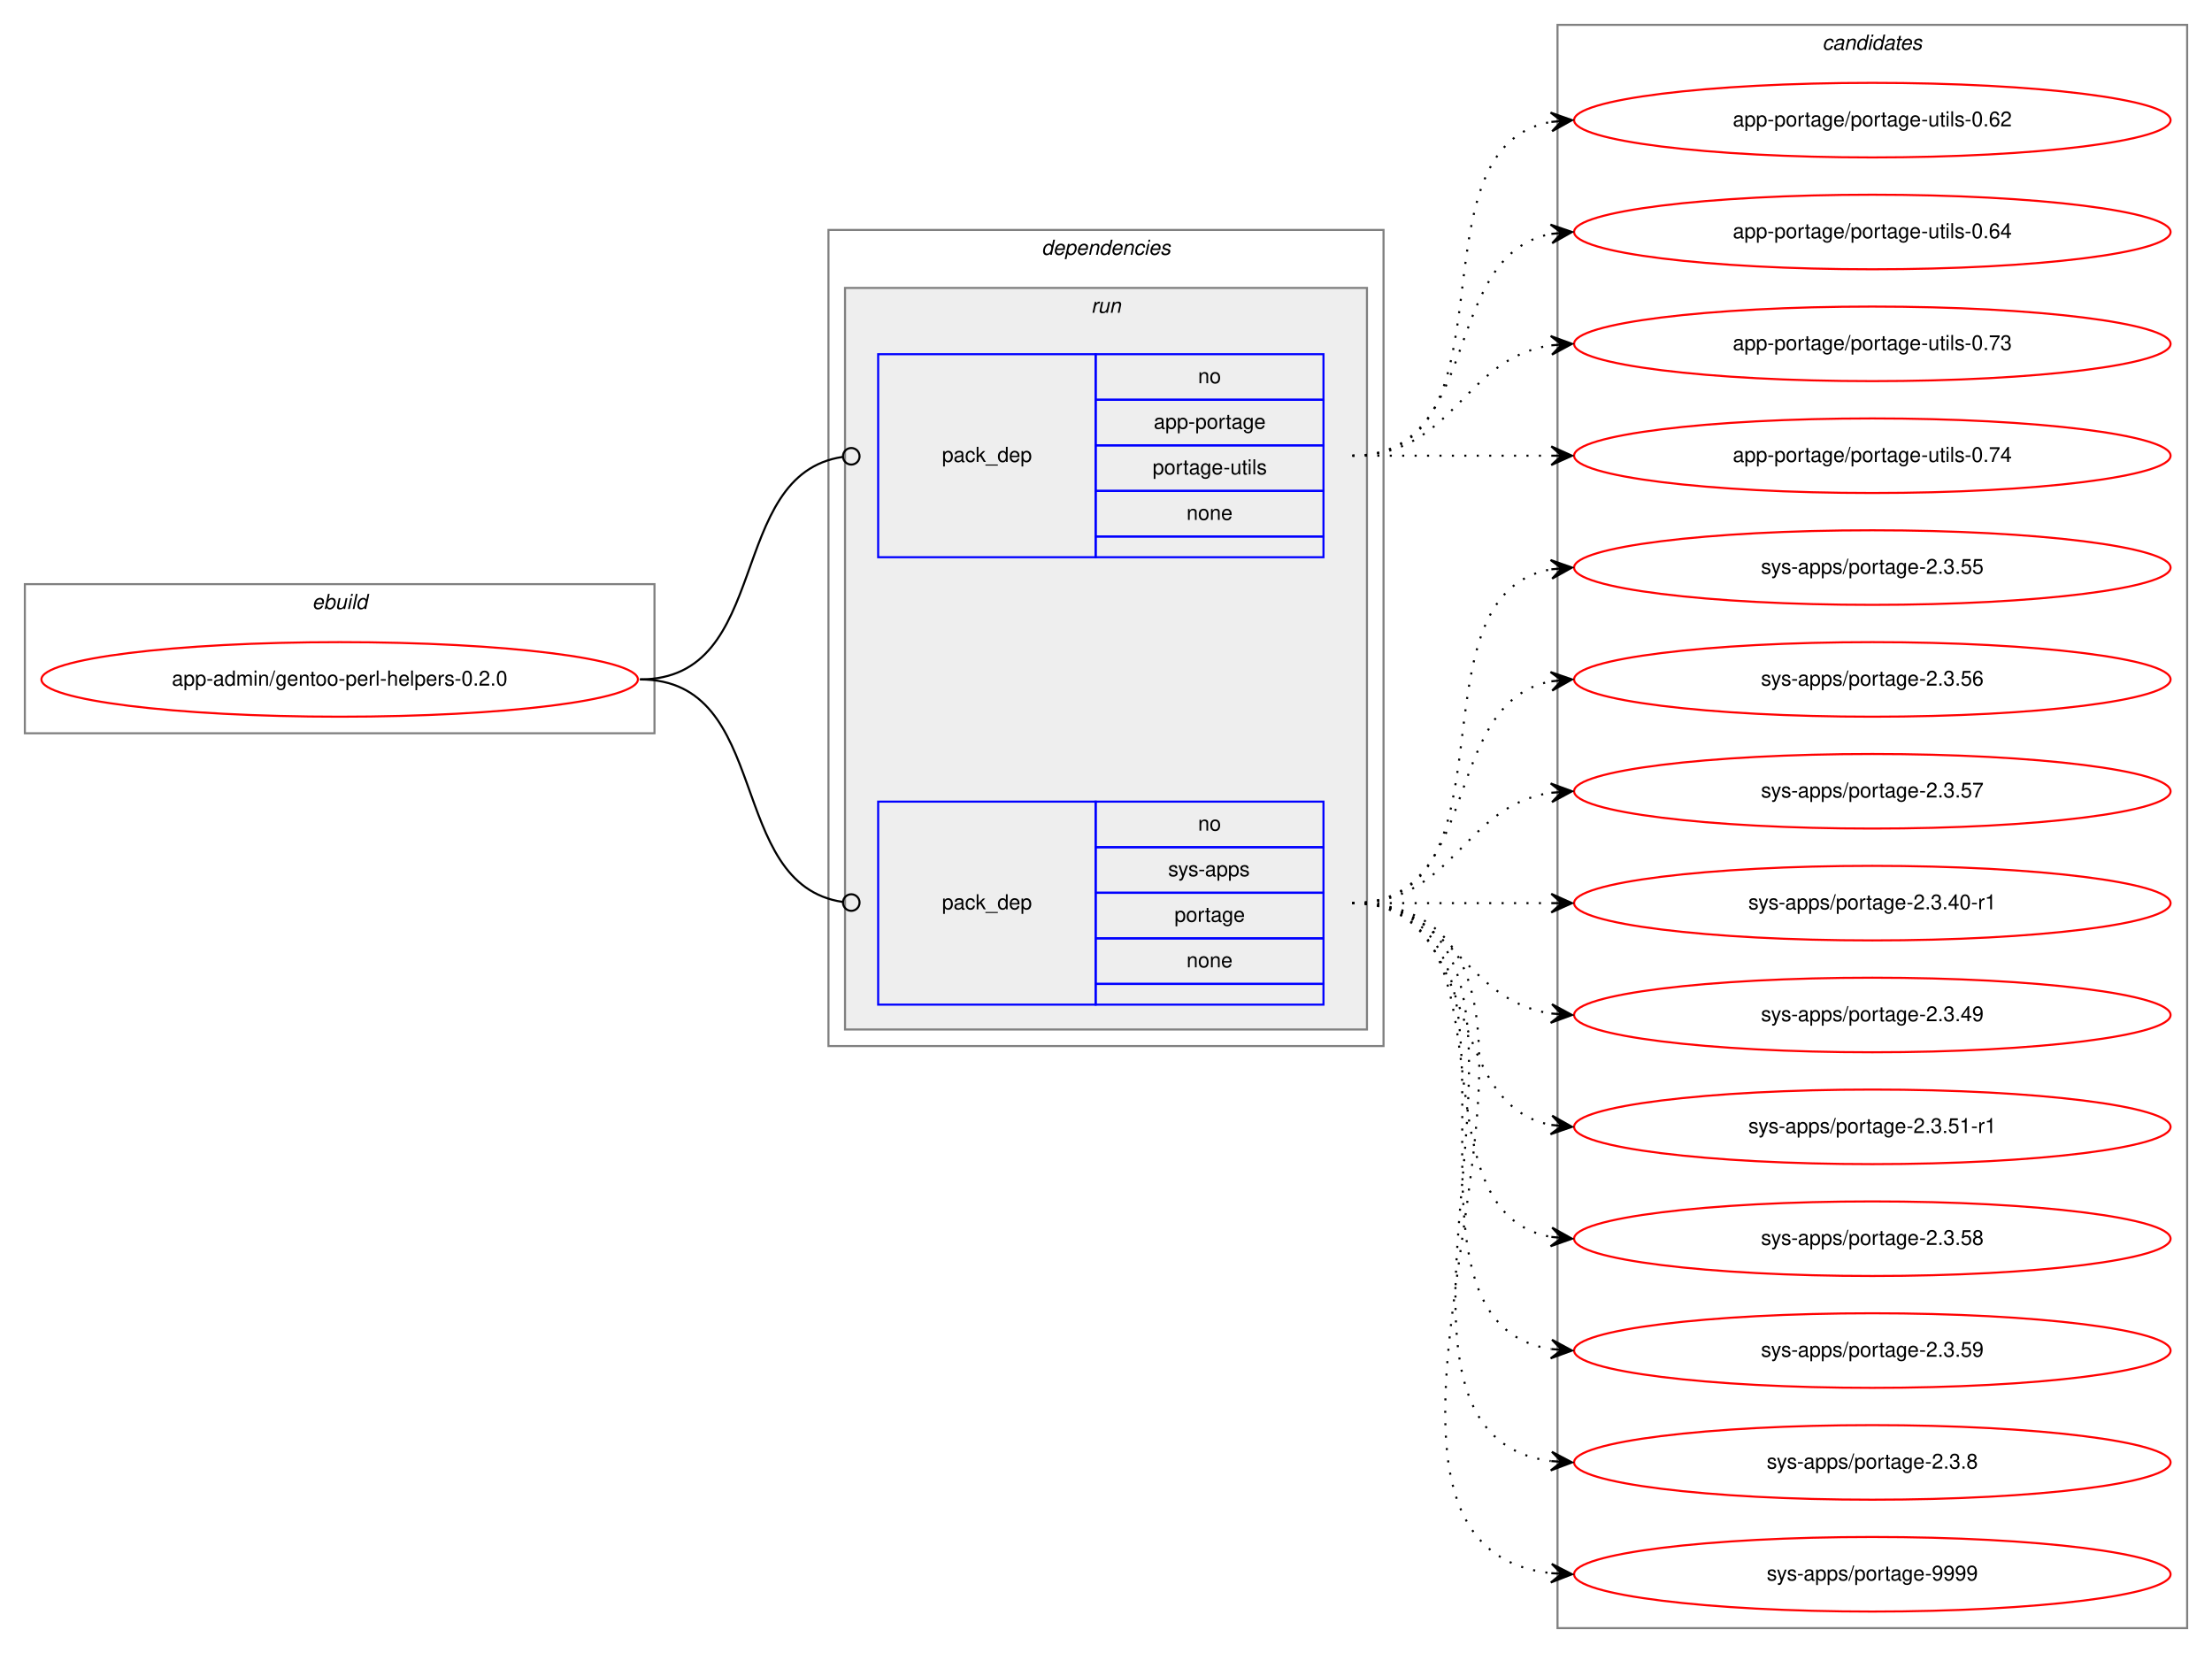
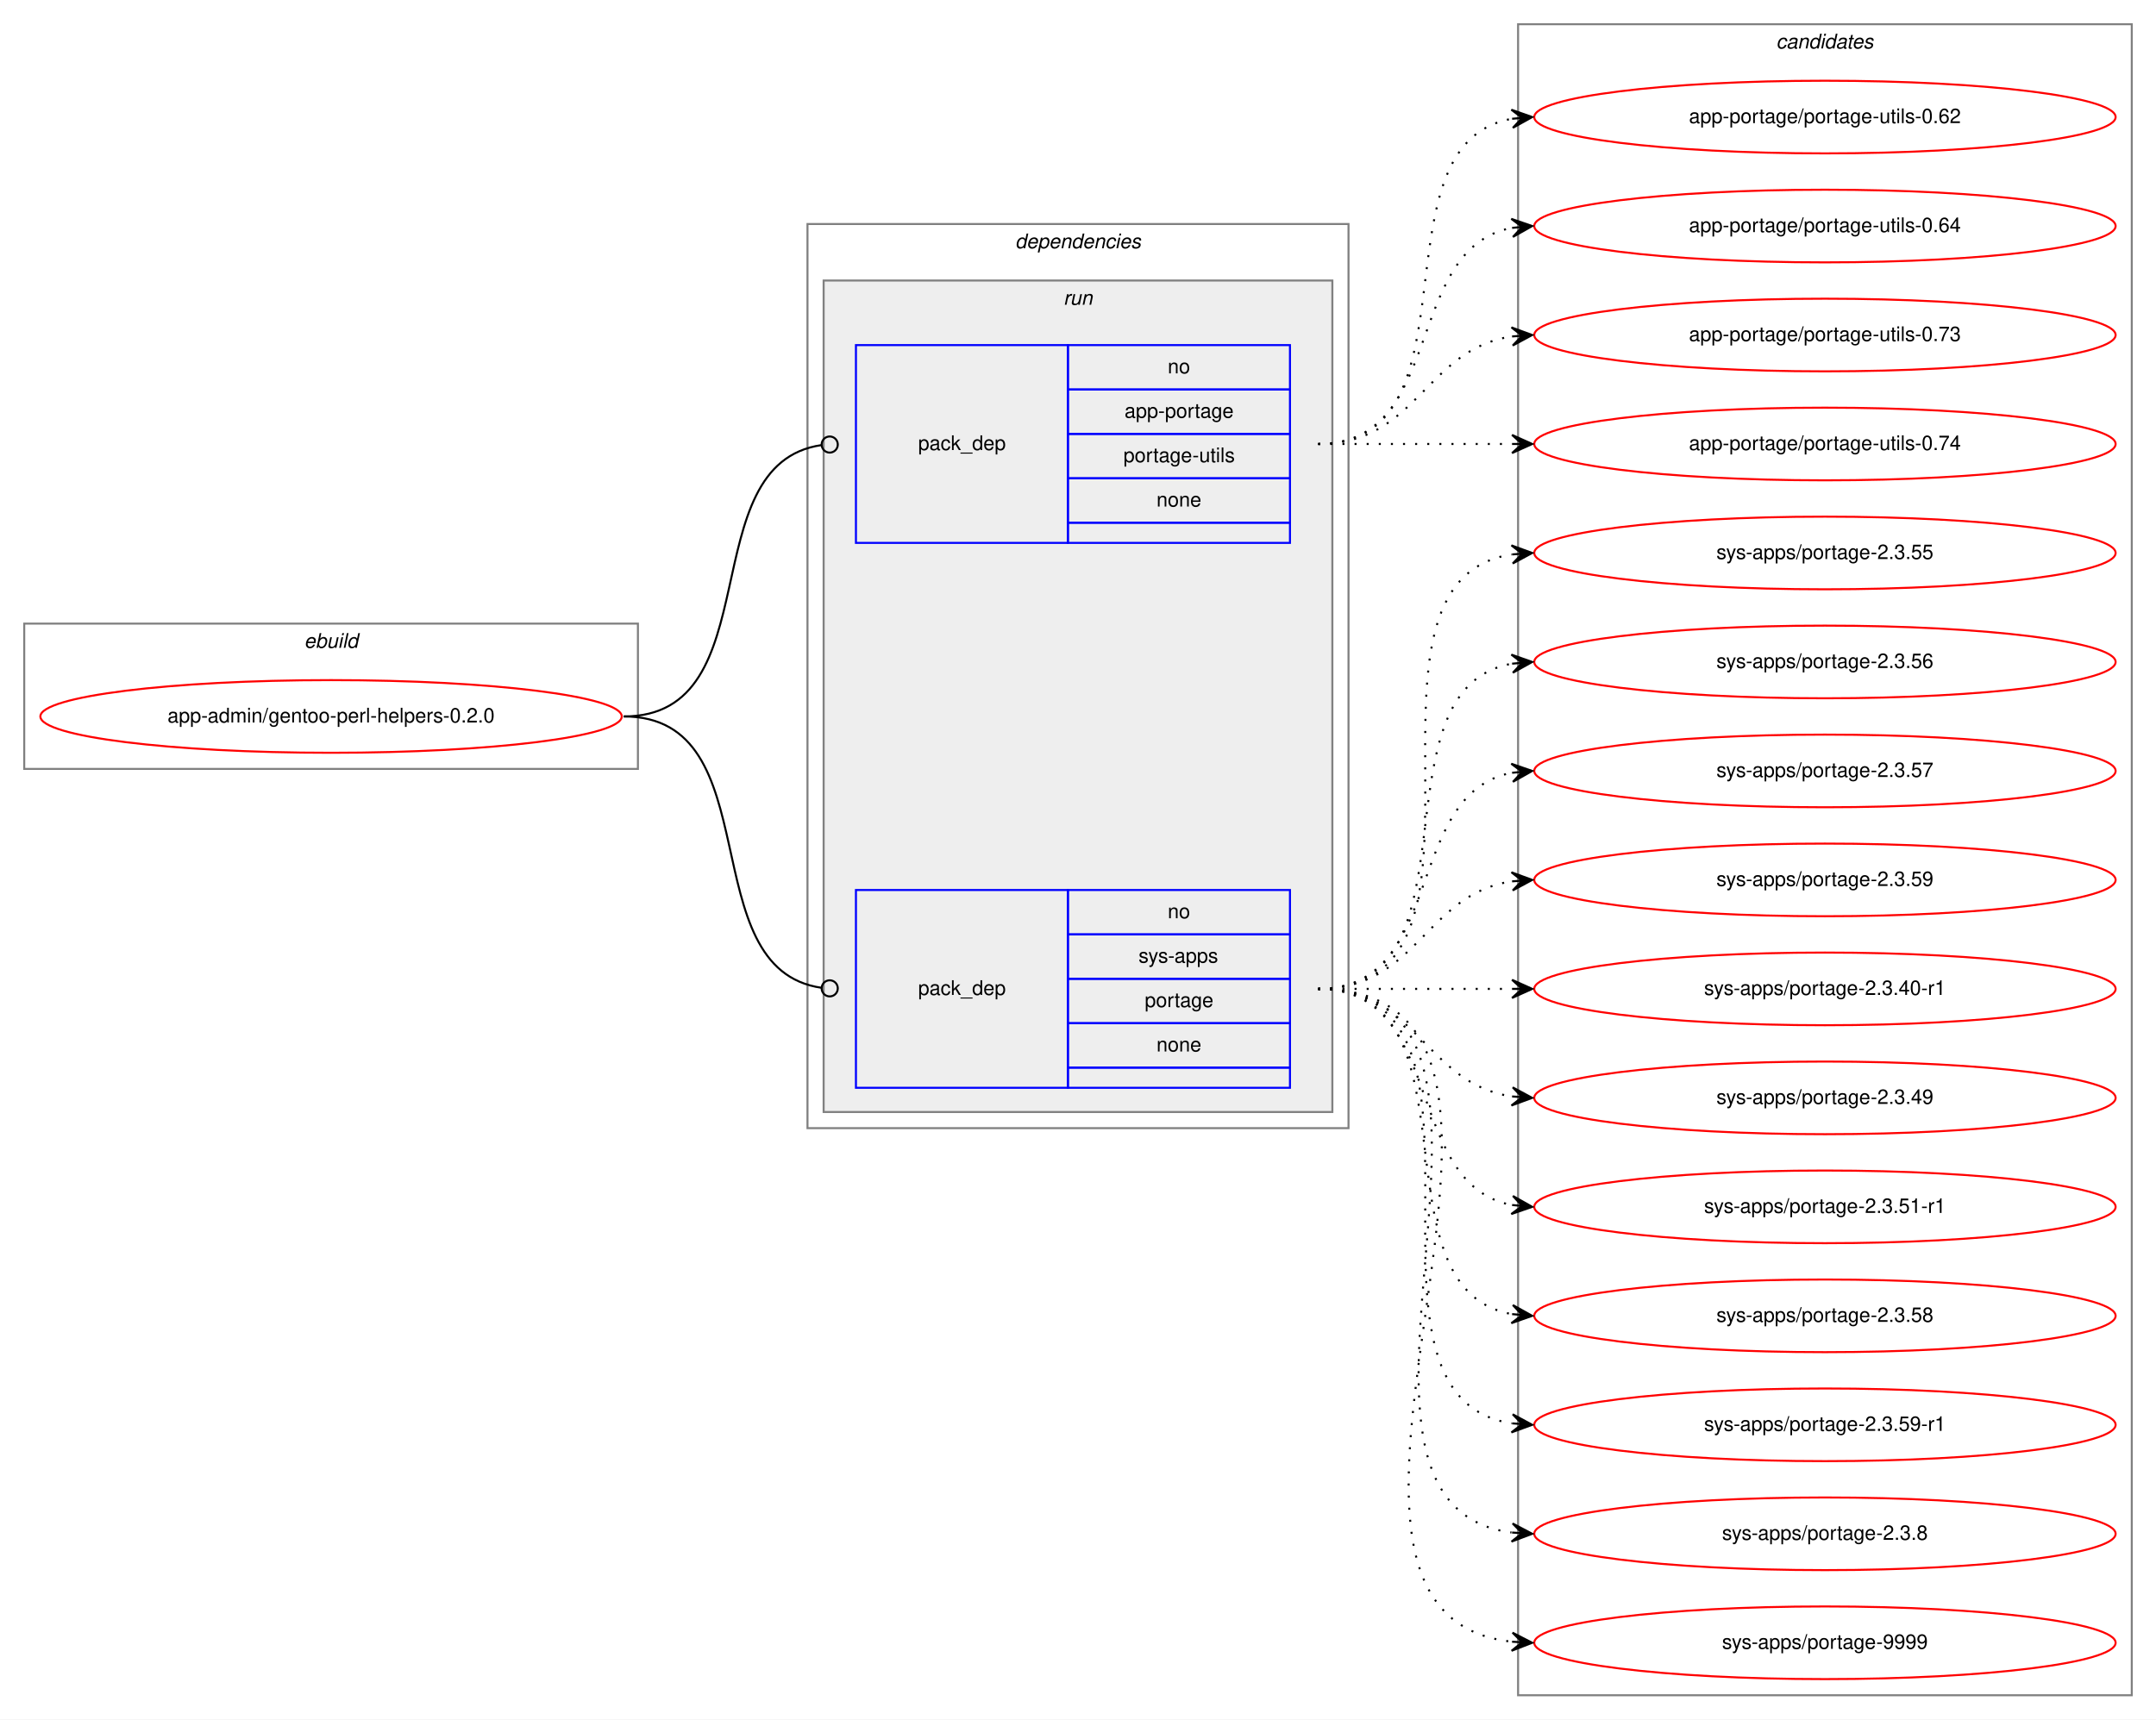
- <svg xmlns="http://www.w3.org/2000/svg" xmlns:xlink="http://www.w3.org/1999/xlink" width="1068pt" height="798pt" viewBox="0.00 0.00 1068.00 798.00">
-   <g id="graph0" class="graph" transform="scale(1 1) rotate(0) translate(4 794)">
-     <polygon fill="white" stroke="transparent" points="-4,4 -4,-794 1064,-794 1064,4 -4,4" />
+ <svg xmlns="http://www.w3.org/2000/svg" xmlns:xlink="http://www.w3.org/1999/xlink" width="1068pt" height="852pt" viewBox="0.00 0.00 1068.00 852.00">
+   <g id="graph0" class="graph" transform="scale(1 1) rotate(0) translate(4 848)">
+     <polygon fill="white" stroke="transparent" points="-4,4 -4,-848 1064,-848 1064,4 -4,4" />
    <g id="clust1" class="cluster">
-       <polygon fill="none" stroke="gray" points="8,-440 8,-512 312,-512 312,-440 8,-440" />
-       <text text-anchor="start" x="146.66" y="-500" font-family="Helvetica,sans-Serif" font-style="italic" font-size="10.00">ebuild</text>
+       <polygon fill="none" stroke="gray" points="8,-467 8,-539 312,-539 312,-467 8,-467" />
+       <text text-anchor="start" x="146.66" y="-527" font-family="Helvetica,sans-Serif" font-style="italic" font-size="10.00">ebuild</text>
    </g>
    <g id="clust2" class="cluster">
-       <polygon fill="none" stroke="gray" points="396,-289 396,-683 664,-683 664,-289 396,-289" />
-       <text text-anchor="start" x="498.88" y="-671" font-family="Helvetica,sans-Serif" font-style="italic" font-size="10.00">dependencies</text>
+       <polygon fill="none" stroke="gray" points="396,-289 396,-737 664,-737 664,-289 396,-289" />
+       <text text-anchor="start" x="498.88" y="-725" font-family="Helvetica,sans-Serif" font-style="italic" font-size="10.00">dependencies</text>
    </g>
    <g id="clust5" class="cluster">
-       <polygon fill="#eeeeee" stroke="gray" points="404,-297 404,-655 656,-655 656,-297 404,-297" />
-       <text text-anchor="start" x="522.78" y="-643" font-family="Helvetica,sans-Serif" font-style="italic" font-size="10.00">run</text>
+       <polygon fill="#eeeeee" stroke="gray" points="404,-297 404,-709 656,-709 656,-297 404,-297" />
+       <text text-anchor="start" x="522.78" y="-697" font-family="Helvetica,sans-Serif" font-style="italic" font-size="10.00">run</text>
    </g>
    <g id="clust8" class="cluster">
-       <polygon fill="none" stroke="gray" points="748,-8 748,-782 1052,-782 1052,-8 748,-8" />
-       <text text-anchor="start" x="875.82" y="-770" font-family="Helvetica,sans-Serif" font-style="italic" font-size="10.00">candidates</text>
+       <polygon fill="none" stroke="gray" points="748,-8 748,-836 1052,-836 1052,-8 748,-8" />
+       <text text-anchor="start" x="875.82" y="-824" font-family="Helvetica,sans-Serif" font-style="italic" font-size="10.00">candidates</text>
    </g>
    <g id="node1" class="node">
      <g id="a_node1">
        <a xlink:href="../app-admin/gentoo-perl-helpers-0.2.0.svg" xlink:title="app-admin/gentoo-perl-helpers-0.2.0">
-           <ellipse fill="none" stroke="red" cx="160" cy="-466" rx="144" ry="18" />
-           <text text-anchor="middle" x="160" y="-463" font-family="Helvetica,sans-Serif" font-size="10.00">app-admin/gentoo-perl-helpers-0.2.0</text>
+           <ellipse fill="none" stroke="red" cx="160" cy="-493" rx="144" ry="18" />
+           <text text-anchor="middle" x="160" y="-490" font-family="Helvetica,sans-Serif" font-size="10.00">app-admin/gentoo-perl-helpers-0.2.0</text>
        </a>
      </g>
    </g>
    <g id="node2" class="node">
-       <polygon fill="none" stroke="blue" points="420,-525 420,-623 525,-623 525,-525 420,-525" />
-       <text text-anchor="start" x="450.82" y="-571" font-family="Helvetica,sans-Serif" font-size="10.00">pack_dep</text>
-       <polygon fill="none" stroke="blue" points="525,-601 525,-623 635,-623 635,-601 525,-601" />
-       <text text-anchor="start" x="574.44" y="-609" font-family="Helvetica,sans-Serif" font-size="10.00">no</text>
-       <polygon fill="none" stroke="blue" points="525,-579 525,-601 635,-601 635,-579 525,-579" />
-       <text text-anchor="start" x="553.05" y="-587" font-family="Helvetica,sans-Serif" font-size="10.00">app-portage</text>
-       <polygon fill="none" stroke="blue" points="525,-557 525,-579 635,-579 635,-557 525,-557" />
-       <text text-anchor="start" x="552.5" y="-565" font-family="Helvetica,sans-Serif" font-size="10.00">portage-utils</text>
-       <polygon fill="none" stroke="blue" points="525,-535 525,-557 635,-557 635,-535 525,-535" />
-       <text text-anchor="start" x="568.88" y="-543" font-family="Helvetica,sans-Serif" font-size="10.00">none</text>
-       <polygon fill="none" stroke="blue" points="525,-525 525,-535 635,-535 635,-525 525,-525" />
+       <polygon fill="none" stroke="blue" points="420,-579 420,-677 525,-677 525,-579 420,-579" />
+       <text text-anchor="start" x="450.82" y="-625" font-family="Helvetica,sans-Serif" font-size="10.00">pack_dep</text>
+       <polygon fill="none" stroke="blue" points="525,-655 525,-677 635,-677 635,-655 525,-655" />
+       <text text-anchor="start" x="574.44" y="-663" font-family="Helvetica,sans-Serif" font-size="10.00">no</text>
+       <polygon fill="none" stroke="blue" points="525,-633 525,-655 635,-655 635,-633 525,-633" />
+       <text text-anchor="start" x="553.05" y="-641" font-family="Helvetica,sans-Serif" font-size="10.00">app-portage</text>
+       <polygon fill="none" stroke="blue" points="525,-611 525,-633 635,-633 635,-611 525,-611" />
+       <text text-anchor="start" x="552.5" y="-619" font-family="Helvetica,sans-Serif" font-size="10.00">portage-utils</text>
+       <polygon fill="none" stroke="blue" points="525,-589 525,-611 635,-611 635,-589 525,-589" />
+       <text text-anchor="start" x="568.88" y="-597" font-family="Helvetica,sans-Serif" font-size="10.00">none</text>
+       <polygon fill="none" stroke="blue" points="525,-579 525,-589 635,-589 635,-579 525,-579" />
    </g>
    <g id="edge1" class="edge">
-       <path fill="none" stroke="black" d="M305,-466C369.37,-466 346.02,-564.92 402.85,-573.42" />
-       <ellipse fill="none" stroke="black" cx="407.01" cy="-573.72" rx="4" ry="4" />
+       <path fill="none" stroke="black" d="M305,-493C378.45,-493 338,-618.17 403,-627.46" />
+       <ellipse fill="none" stroke="black" cx="407.01" cy="-627.73" rx="4" ry="4" />
    </g>
    <g id="node3" class="node">
      <polygon fill="none" stroke="blue" points="420,-309 420,-407 525,-407 525,-309 420,-309" />
      <text text-anchor="start" x="450.82" y="-355" font-family="Helvetica,sans-Serif" font-size="10.00">pack_dep</text>
      <polygon fill="none" stroke="blue" points="525,-385 525,-407 635,-407 635,-385 525,-385" />
      <text text-anchor="start" x="574.44" y="-393" font-family="Helvetica,sans-Serif" font-size="10.00">no</text>
      <polygon fill="none" stroke="blue" points="525,-363 525,-385 635,-385 635,-363 525,-363" />
      <text text-anchor="start" x="560" y="-371" font-family="Helvetica,sans-Serif" font-size="10.00">sys-apps</text>
      <polygon fill="none" stroke="blue" points="525,-341 525,-363 635,-363 635,-341 525,-341" />
      <text text-anchor="start" x="563.05" y="-349" font-family="Helvetica,sans-Serif" font-size="10.00">portage</text>
      <polygon fill="none" stroke="blue" points="525,-319 525,-341 635,-341 635,-319 525,-319" />
      <text text-anchor="start" x="568.88" y="-327" font-family="Helvetica,sans-Serif" font-size="10.00">none</text>
      <polygon fill="none" stroke="blue" points="525,-309 525,-319 635,-319 635,-309 525,-309" />
    </g>
    <g id="edge2" class="edge">
-       <path fill="none" stroke="black" d="M305,-466C369.37,-466 346.02,-367.08 402.85,-358.58" />
-       <ellipse fill="none" stroke="black" cx="407.01" cy="-358.28" rx="4" ry="4" />
+       <path fill="none" stroke="black" d="M305,-493C378.45,-493 338,-367.83 403,-358.54" />
+       <ellipse fill="none" stroke="black" cx="407.01" cy="-358.27" rx="4" ry="4" />
    </g>
    <g id="node4" class="node">
      <g id="a_node4">
        <a xlink:href="../app-portage/portage-utils-0.62.svg" xlink:title="app-portage/portage-utils-0.62">
-           <ellipse fill="none" stroke="red" cx="900" cy="-736" rx="144" ry="18" />
-           <text text-anchor="middle" x="900" y="-733" font-family="Helvetica,sans-Serif" font-size="10.00">app-portage/portage-utils-0.62</text>
+           <ellipse fill="none" stroke="red" cx="900" cy="-790" rx="144" ry="18" />
+           <text text-anchor="middle" x="900" y="-787" font-family="Helvetica,sans-Serif" font-size="10.00">app-portage/portage-utils-0.62</text>
        </a>
      </g>
    </g>
    <g id="edge3" class="edge">
-       <path fill="none" stroke="black" stroke-dasharray="1,5" d="M649,-574C731.35,-574 674.36,-722.38 744.73,-735.13" />
-       <polygon fill="black" stroke="black" points="755,-736 744.66,-739.64 750.02,-735.58 745.04,-735.15 745.04,-735.15 745.04,-735.15 750.02,-735.58 745.42,-730.67 755,-736 755,-736" />
+       <path fill="none" stroke="black" stroke-dasharray="1,5" d="M649,-628C731.35,-628 674.36,-776.38 744.73,-789.13" />
+       <polygon fill="black" stroke="black" points="755,-790 744.66,-793.64 750.02,-789.58 745.04,-789.15 745.04,-789.15 745.04,-789.15 750.02,-789.58 745.42,-784.67 755,-790 755,-790" />
    </g>
    <g id="node5" class="node">
      <g id="a_node5">
        <a xlink:href="../app-portage/portage-utils-0.64.svg" xlink:title="app-portage/portage-utils-0.64">
-           <ellipse fill="none" stroke="red" cx="900" cy="-682" rx="144" ry="18" />
-           <text text-anchor="middle" x="900" y="-679" font-family="Helvetica,sans-Serif" font-size="10.00">app-portage/portage-utils-0.64</text>
+           <ellipse fill="none" stroke="red" cx="900" cy="-736" rx="144" ry="18" />
+           <text text-anchor="middle" x="900" y="-733" font-family="Helvetica,sans-Serif" font-size="10.00">app-portage/portage-utils-0.64</text>
        </a>
      </g>
    </g>
    <g id="edge4" class="edge">
-       <path fill="none" stroke="black" stroke-dasharray="1,5" d="M649,-574C712.58,-574 690.58,-670.51 744.79,-681.07" />
-       <polygon fill="black" stroke="black" points="755,-682 744.63,-685.57 750.02,-681.54 745.04,-681.09 745.04,-681.09 745.04,-681.09 750.02,-681.54 745.45,-676.61 755,-682 755,-682" />
+       <path fill="none" stroke="black" stroke-dasharray="1,5" d="M649,-628C712.58,-628 690.58,-724.51 744.79,-735.07" />
+       <polygon fill="black" stroke="black" points="755,-736 744.63,-739.57 750.02,-735.54 745.04,-735.09 745.04,-735.09 745.04,-735.09 750.02,-735.54 745.45,-730.61 755,-736 755,-736" />
    </g>
    <g id="node6" class="node">
      <g id="a_node6">
        <a xlink:href="../app-portage/portage-utils-0.73.svg" xlink:title="app-portage/portage-utils-0.73">
-           <ellipse fill="none" stroke="red" cx="900" cy="-628" rx="144" ry="18" />
-           <text text-anchor="middle" x="900" y="-625" font-family="Helvetica,sans-Serif" font-size="10.00">app-portage/portage-utils-0.73</text>
+           <ellipse fill="none" stroke="red" cx="900" cy="-682" rx="144" ry="18" />
+           <text text-anchor="middle" x="900" y="-679" font-family="Helvetica,sans-Serif" font-size="10.00">app-portage/portage-utils-0.73</text>
        </a>
      </g>
    </g>
    <g id="edge5" class="edge">
-       <path fill="none" stroke="black" stroke-dasharray="1,5" d="M649,-574C698.26,-574 701.85,-620.87 744.86,-627.28" />
-       <polygon fill="black" stroke="black" points="755,-628 744.71,-631.78 750.01,-627.64 745.03,-627.29 745.03,-627.29 745.03,-627.29 750.01,-627.64 745.35,-622.8 755,-628 755,-628" />
+       <path fill="none" stroke="black" stroke-dasharray="1,5" d="M649,-628C698.26,-628 701.85,-674.87 744.86,-681.28" />
+       <polygon fill="black" stroke="black" points="755,-682 744.71,-685.78 750.01,-681.64 745.03,-681.29 745.03,-681.29 745.03,-681.29 750.01,-681.64 745.35,-676.8 755,-682 755,-682" />
    </g>
    <g id="node7" class="node">
      <g id="a_node7">
        <a xlink:href="../app-portage/portage-utils-0.74.svg" xlink:title="app-portage/portage-utils-0.74">
-           <ellipse fill="none" stroke="red" cx="900" cy="-574" rx="144" ry="18" />
-           <text text-anchor="middle" x="900" y="-571" font-family="Helvetica,sans-Serif" font-size="10.00">app-portage/portage-utils-0.74</text>
+           <ellipse fill="none" stroke="red" cx="900" cy="-628" rx="144" ry="18" />
+           <text text-anchor="middle" x="900" y="-625" font-family="Helvetica,sans-Serif" font-size="10.00">app-portage/portage-utils-0.74</text>
        </a>
      </g>
    </g>
    <g id="edge6" class="edge">
-       <path fill="none" stroke="black" stroke-dasharray="1,5" d="M649,-574C692.43,-574 705.83,-574 744.57,-574" />
-       <polygon fill="black" stroke="black" points="755,-574 745,-578.5 750,-574 745,-574 745,-574 745,-574 750,-574 745,-569.5 755,-574 755,-574" />
+       <path fill="none" stroke="black" stroke-dasharray="1,5" d="M649,-628C692.43,-628 705.83,-628 744.57,-628" />
+       <polygon fill="black" stroke="black" points="755,-628 745,-632.5 750,-628 745,-628 745,-628 745,-628 750,-628 745,-623.5 755,-628 755,-628" />
    </g>
    <g id="node8" class="node">
      <g id="a_node8">
        <a xlink:href="../sys-apps/portage-2.3.55.svg" xlink:title="sys-apps/portage-2.3.55">
-           <ellipse fill="none" stroke="red" cx="900" cy="-520" rx="144" ry="18" />
-           <text text-anchor="middle" x="900" y="-517" font-family="Helvetica,sans-Serif" font-size="10.00">sys-apps/portage-2.3.55</text>
+           <ellipse fill="none" stroke="red" cx="900" cy="-574" rx="144" ry="18" />
+           <text text-anchor="middle" x="900" y="-571" font-family="Helvetica,sans-Serif" font-size="10.00">sys-apps/portage-2.3.55</text>
        </a>
      </g>
    </g>
    <g id="edge7" class="edge">
-       <path fill="none" stroke="black" stroke-dasharray="1,5" d="M649,-358C731.35,-358 674.36,-506.38 744.73,-519.13" />
-       <polygon fill="black" stroke="black" points="755,-520 744.66,-523.64 750.02,-519.58 745.04,-519.15 745.04,-519.15 745.04,-519.15 750.02,-519.58 745.42,-514.67 755,-520 755,-520" />
+       <path fill="none" stroke="black" stroke-dasharray="1,5" d="M649,-358C752.28,-358 655.19,-559.49 744.77,-573.26" />
+       <polygon fill="black" stroke="black" points="755,-574 744.7,-577.77 750.01,-573.64 745.03,-573.28 745.03,-573.28 745.03,-573.28 750.01,-573.64 745.35,-568.79 755,-574 755,-574" />
    </g>
    <g id="node9" class="node">
      <g id="a_node9">
        <a xlink:href="../sys-apps/portage-2.3.56.svg" xlink:title="sys-apps/portage-2.3.56">
-           <ellipse fill="none" stroke="red" cx="900" cy="-466" rx="144" ry="18" />
-           <text text-anchor="middle" x="900" y="-463" font-family="Helvetica,sans-Serif" font-size="10.00">sys-apps/portage-2.3.56</text>
+           <ellipse fill="none" stroke="red" cx="900" cy="-520" rx="144" ry="18" />
+           <text text-anchor="middle" x="900" y="-517" font-family="Helvetica,sans-Serif" font-size="10.00">sys-apps/portage-2.3.56</text>
        </a>
      </g>
    </g>
    <g id="edge8" class="edge">
-       <path fill="none" stroke="black" stroke-dasharray="1,5" d="M649,-358C712.58,-358 690.58,-454.51 744.79,-465.07" />
-       <polygon fill="black" stroke="black" points="755,-466 744.63,-469.57 750.02,-465.54 745.04,-465.09 745.04,-465.09 745.04,-465.09 750.02,-465.54 745.45,-460.61 755,-466 755,-466" />
+       <path fill="none" stroke="black" stroke-dasharray="1,5" d="M649,-358C731.35,-358 674.36,-506.38 744.73,-519.13" />
+       <polygon fill="black" stroke="black" points="755,-520 744.66,-523.64 750.02,-519.58 745.04,-519.15 745.04,-519.15 745.04,-519.15 750.02,-519.58 745.42,-514.67 755,-520 755,-520" />
    </g>
    <g id="node10" class="node">
      <g id="a_node10">
        <a xlink:href="../sys-apps/portage-2.3.57.svg" xlink:title="sys-apps/portage-2.3.57">
+           <ellipse fill="none" stroke="red" cx="900" cy="-466" rx="144" ry="18" />
+           <text text-anchor="middle" x="900" y="-463" font-family="Helvetica,sans-Serif" font-size="10.00">sys-apps/portage-2.3.57</text>
+         </a>
+       </g>
+     </g>
+     <g id="edge9" class="edge">
+       <path fill="none" stroke="black" stroke-dasharray="1,5" d="M649,-358C712.58,-358 690.58,-454.51 744.79,-465.07" />
+       <polygon fill="black" stroke="black" points="755,-466 744.63,-469.57 750.02,-465.54 745.04,-465.09 745.04,-465.09 745.04,-465.09 750.02,-465.54 745.45,-460.61 755,-466 755,-466" />
+     </g>
+     <g id="node11" class="node">
+       <g id="a_node11">
+         <a xlink:href="../sys-apps/portage-2.3.59.svg" xlink:title="sys-apps/portage-2.3.59">
          <ellipse fill="none" stroke="red" cx="900" cy="-412" rx="144" ry="18" />
-           <text text-anchor="middle" x="900" y="-409" font-family="Helvetica,sans-Serif" font-size="10.00">sys-apps/portage-2.3.57</text>
-         </a>
-       </g>
-     </g>
-     <g id="edge9" class="edge">
+           <text text-anchor="middle" x="900" y="-409" font-family="Helvetica,sans-Serif" font-size="10.00">sys-apps/portage-2.3.59</text>
+         </a>
+       </g>
+     </g>
+     <g id="edge10" class="edge">
      <path fill="none" stroke="black" stroke-dasharray="1,5" d="M649,-358C698.26,-358 701.85,-404.87 744.86,-411.28" />
      <polygon fill="black" stroke="black" points="755,-412 744.71,-415.78 750.01,-411.64 745.03,-411.29 745.03,-411.29 745.03,-411.29 750.01,-411.64 745.35,-406.8 755,-412 755,-412" />
    </g>
-     <g id="node11" class="node">
-       <g id="a_node11">
+     <g id="node12" class="node">
+       <g id="a_node12">
        <a xlink:href="../sys-apps/portage-2.3.40-r1.svg" xlink:title="sys-apps/portage-2.3.40-r1">
          <ellipse fill="none" stroke="red" cx="900" cy="-358" rx="144" ry="18" />
          <text text-anchor="middle" x="900" y="-355" font-family="Helvetica,sans-Serif" font-size="10.00">sys-apps/portage-2.3.40-r1</text>
        </a>
      </g>
    </g>
-     <g id="edge10" class="edge">
+     <g id="edge11" class="edge">
      <path fill="none" stroke="black" stroke-dasharray="1,5" d="M649,-358C692.43,-358 705.83,-358 744.57,-358" />
      <polygon fill="black" stroke="black" points="755,-358 745,-362.5 750,-358 745,-358 745,-358 745,-358 750,-358 745,-353.5 755,-358 755,-358" />
    </g>
-     <g id="node12" class="node">
-       <g id="a_node12">
+     <g id="node13" class="node">
+       <g id="a_node13">
        <a xlink:href="../sys-apps/portage-2.3.49.svg" xlink:title="sys-apps/portage-2.3.49">
          <ellipse fill="none" stroke="red" cx="900" cy="-304" rx="144" ry="18" />
          <text text-anchor="middle" x="900" y="-301" font-family="Helvetica,sans-Serif" font-size="10.00">sys-apps/portage-2.3.49</text>
        </a>
      </g>
    </g>
-     <g id="edge11" class="edge">
+     <g id="edge12" class="edge">
      <path fill="none" stroke="black" stroke-dasharray="1,5" d="M649,-358C698.26,-358 701.85,-311.13 744.86,-304.72" />
      <polygon fill="black" stroke="black" points="755,-304 745.35,-309.2 750.01,-304.36 745.03,-304.71 745.03,-304.71 745.03,-304.71 750.01,-304.36 744.71,-300.22 755,-304 755,-304" />
    </g>
-     <g id="node13" class="node">
-       <g id="a_node13">
+     <g id="node14" class="node">
+       <g id="a_node14">
        <a xlink:href="../sys-apps/portage-2.3.51-r1.svg" xlink:title="sys-apps/portage-2.3.51-r1">
          <ellipse fill="none" stroke="red" cx="900" cy="-250" rx="144" ry="18" />
          <text text-anchor="middle" x="900" y="-247" font-family="Helvetica,sans-Serif" font-size="10.00">sys-apps/portage-2.3.51-r1</text>
        </a>
      </g>
    </g>
-     <g id="edge12" class="edge">
+     <g id="edge13" class="edge">
      <path fill="none" stroke="black" stroke-dasharray="1,5" d="M649,-358C712.58,-358 690.58,-261.49 744.79,-250.93" />
      <polygon fill="black" stroke="black" points="755,-250 745.45,-255.39 750.02,-250.46 745.04,-250.91 745.04,-250.91 745.04,-250.91 750.02,-250.46 744.63,-246.43 755,-250 755,-250" />
    </g>
-     <g id="node14" class="node">
-       <g id="a_node14">
+     <g id="node15" class="node">
+       <g id="a_node15">
        <a xlink:href="../sys-apps/portage-2.3.58.svg" xlink:title="sys-apps/portage-2.3.58">
          <ellipse fill="none" stroke="red" cx="900" cy="-196" rx="144" ry="18" />
          <text text-anchor="middle" x="900" y="-193" font-family="Helvetica,sans-Serif" font-size="10.00">sys-apps/portage-2.3.58</text>
        </a>
      </g>
    </g>
-     <g id="edge13" class="edge">
+     <g id="edge14" class="edge">
      <path fill="none" stroke="black" stroke-dasharray="1,5" d="M649,-358C731.35,-358 674.36,-209.62 744.73,-196.87" />
      <polygon fill="black" stroke="black" points="755,-196 745.42,-201.33 750.02,-196.42 745.04,-196.85 745.04,-196.85 745.04,-196.85 750.02,-196.42 744.66,-192.36 755,-196 755,-196" />
    </g>
-     <g id="node15" class="node">
-       <g id="a_node15">
-         <a xlink:href="../sys-apps/portage-2.3.59.svg" xlink:title="sys-apps/portage-2.3.59">
+     <g id="node16" class="node">
+       <g id="a_node16">
+         <a xlink:href="../sys-apps/portage-2.3.59-r1.svg" xlink:title="sys-apps/portage-2.3.59-r1">
          <ellipse fill="none" stroke="red" cx="900" cy="-142" rx="144" ry="18" />
-           <text text-anchor="middle" x="900" y="-139" font-family="Helvetica,sans-Serif" font-size="10.00">sys-apps/portage-2.3.59</text>
-         </a>
-       </g>
-     </g>
-     <g id="edge14" class="edge">
+           <text text-anchor="middle" x="900" y="-139" font-family="Helvetica,sans-Serif" font-size="10.00">sys-apps/portage-2.3.59-r1</text>
+         </a>
+       </g>
+     </g>
+     <g id="edge15" class="edge">
      <path fill="none" stroke="black" stroke-dasharray="1,5" d="M649,-358C752.28,-358 655.19,-156.51 744.77,-142.74" />
      <polygon fill="black" stroke="black" points="755,-142 745.35,-147.21 750.01,-142.36 745.03,-142.72 745.03,-142.72 745.03,-142.72 750.01,-142.36 744.7,-138.23 755,-142 755,-142" />
    </g>
-     <g id="node16" class="node">
-       <g id="a_node16">
+     <g id="node17" class="node">
+       <g id="a_node17">
        <a xlink:href="../sys-apps/portage-2.3.8.svg" xlink:title="sys-apps/portage-2.3.8">
          <ellipse fill="none" stroke="red" cx="900" cy="-88" rx="144" ry="18" />
          <text text-anchor="middle" x="900" y="-85" font-family="Helvetica,sans-Serif" font-size="10.00">sys-apps/portage-2.3.8</text>
        </a>
      </g>
    </g>
-     <g id="edge15" class="edge">
+     <g id="edge16" class="edge">
      <path fill="none" stroke="black" stroke-dasharray="1,5" d="M649,-358C774.27,-358 634.46,-103.08 744.71,-88.64" />
      <polygon fill="black" stroke="black" points="755,-88 745.3,-93.11 750.01,-88.31 745.02,-88.62 745.02,-88.62 745.02,-88.62 750.01,-88.31 744.74,-84.13 755,-88 755,-88" />
    </g>
-     <g id="node17" class="node">
-       <g id="a_node17">
+     <g id="node18" class="node">
+       <g id="a_node18">
        <a xlink:href="../sys-apps/portage-9999.svg" xlink:title="sys-apps/portage-9999">
          <ellipse fill="none" stroke="red" cx="900" cy="-34" rx="144" ry="18" />
          <text text-anchor="middle" x="900" y="-31" font-family="Helvetica,sans-Serif" font-size="10.00">sys-apps/portage-9999</text>
        </a>
      </g>
    </g>
-     <g id="edge16" class="edge">
+     <g id="edge17" class="edge">
      <path fill="none" stroke="black" stroke-dasharray="1,5" d="M649,-358C796.96,-358 612.53,-49.01 744.91,-34.53" />
      <polygon fill="black" stroke="black" points="755,-34 745.25,-39.01 750.01,-34.26 745.01,-34.52 745.01,-34.52 745.01,-34.52 750.01,-34.26 744.78,-30.03 755,-34 755,-34" />
    </g>
  </g>
</svg>
